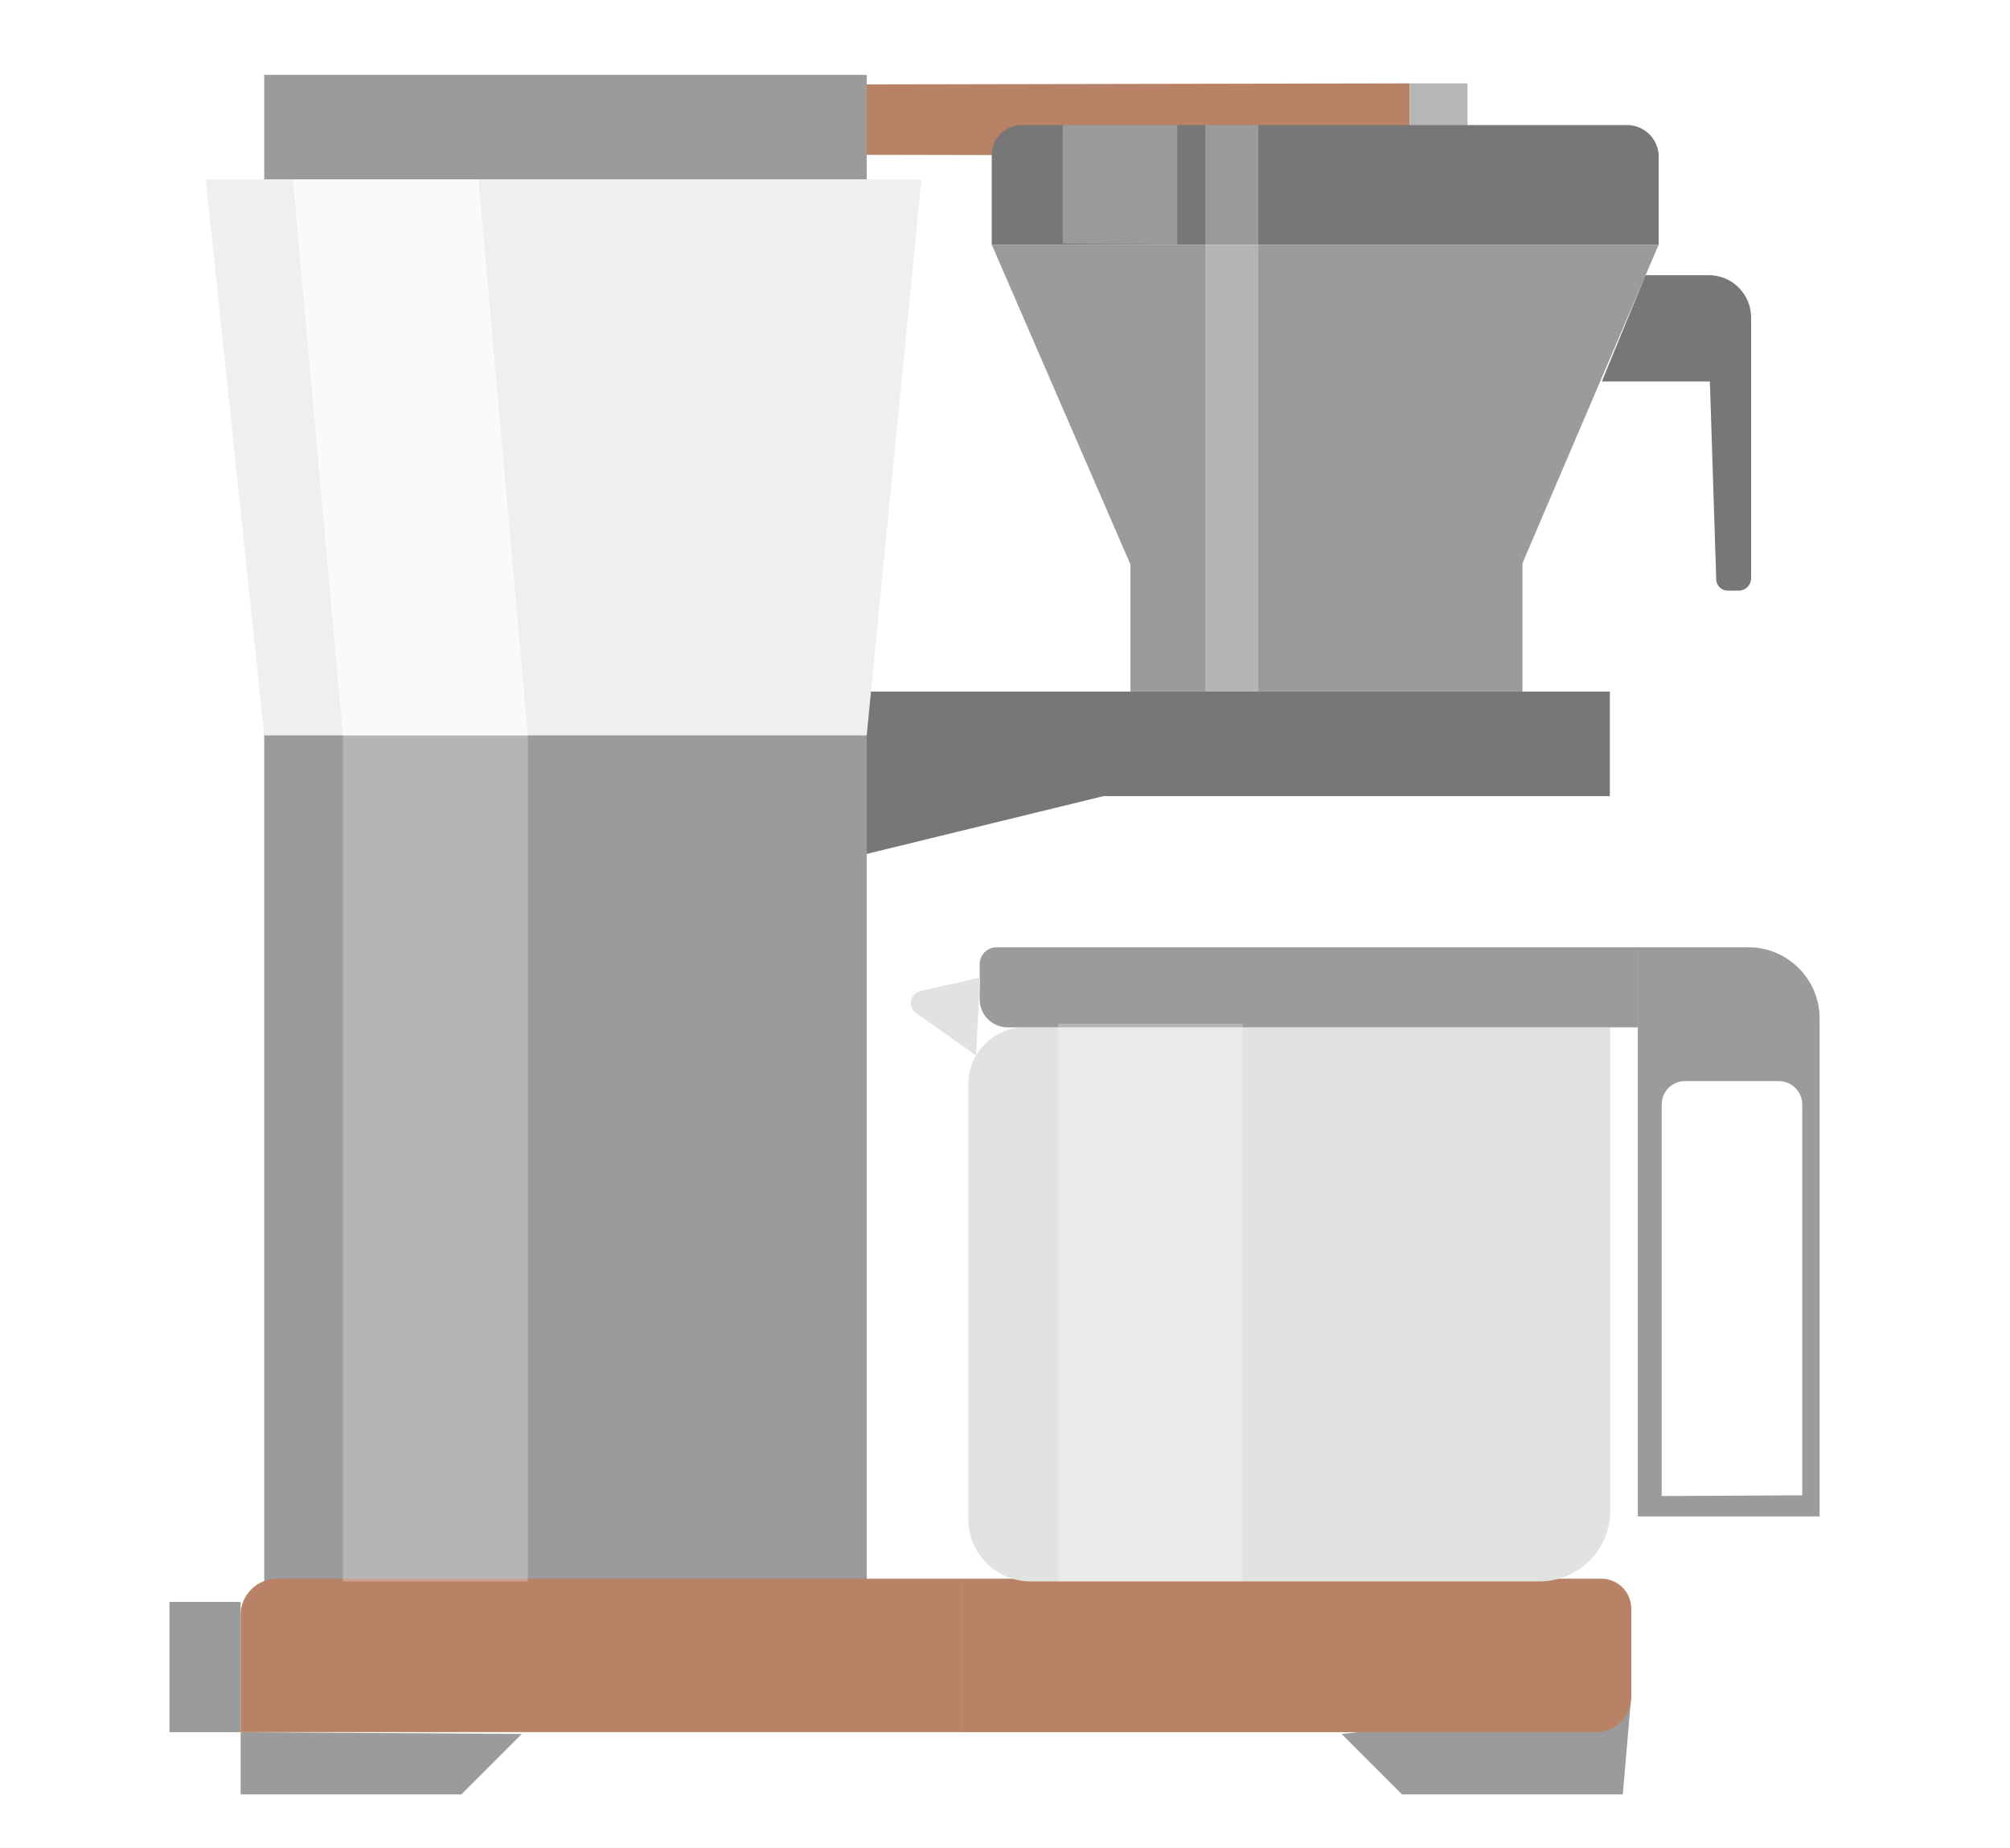
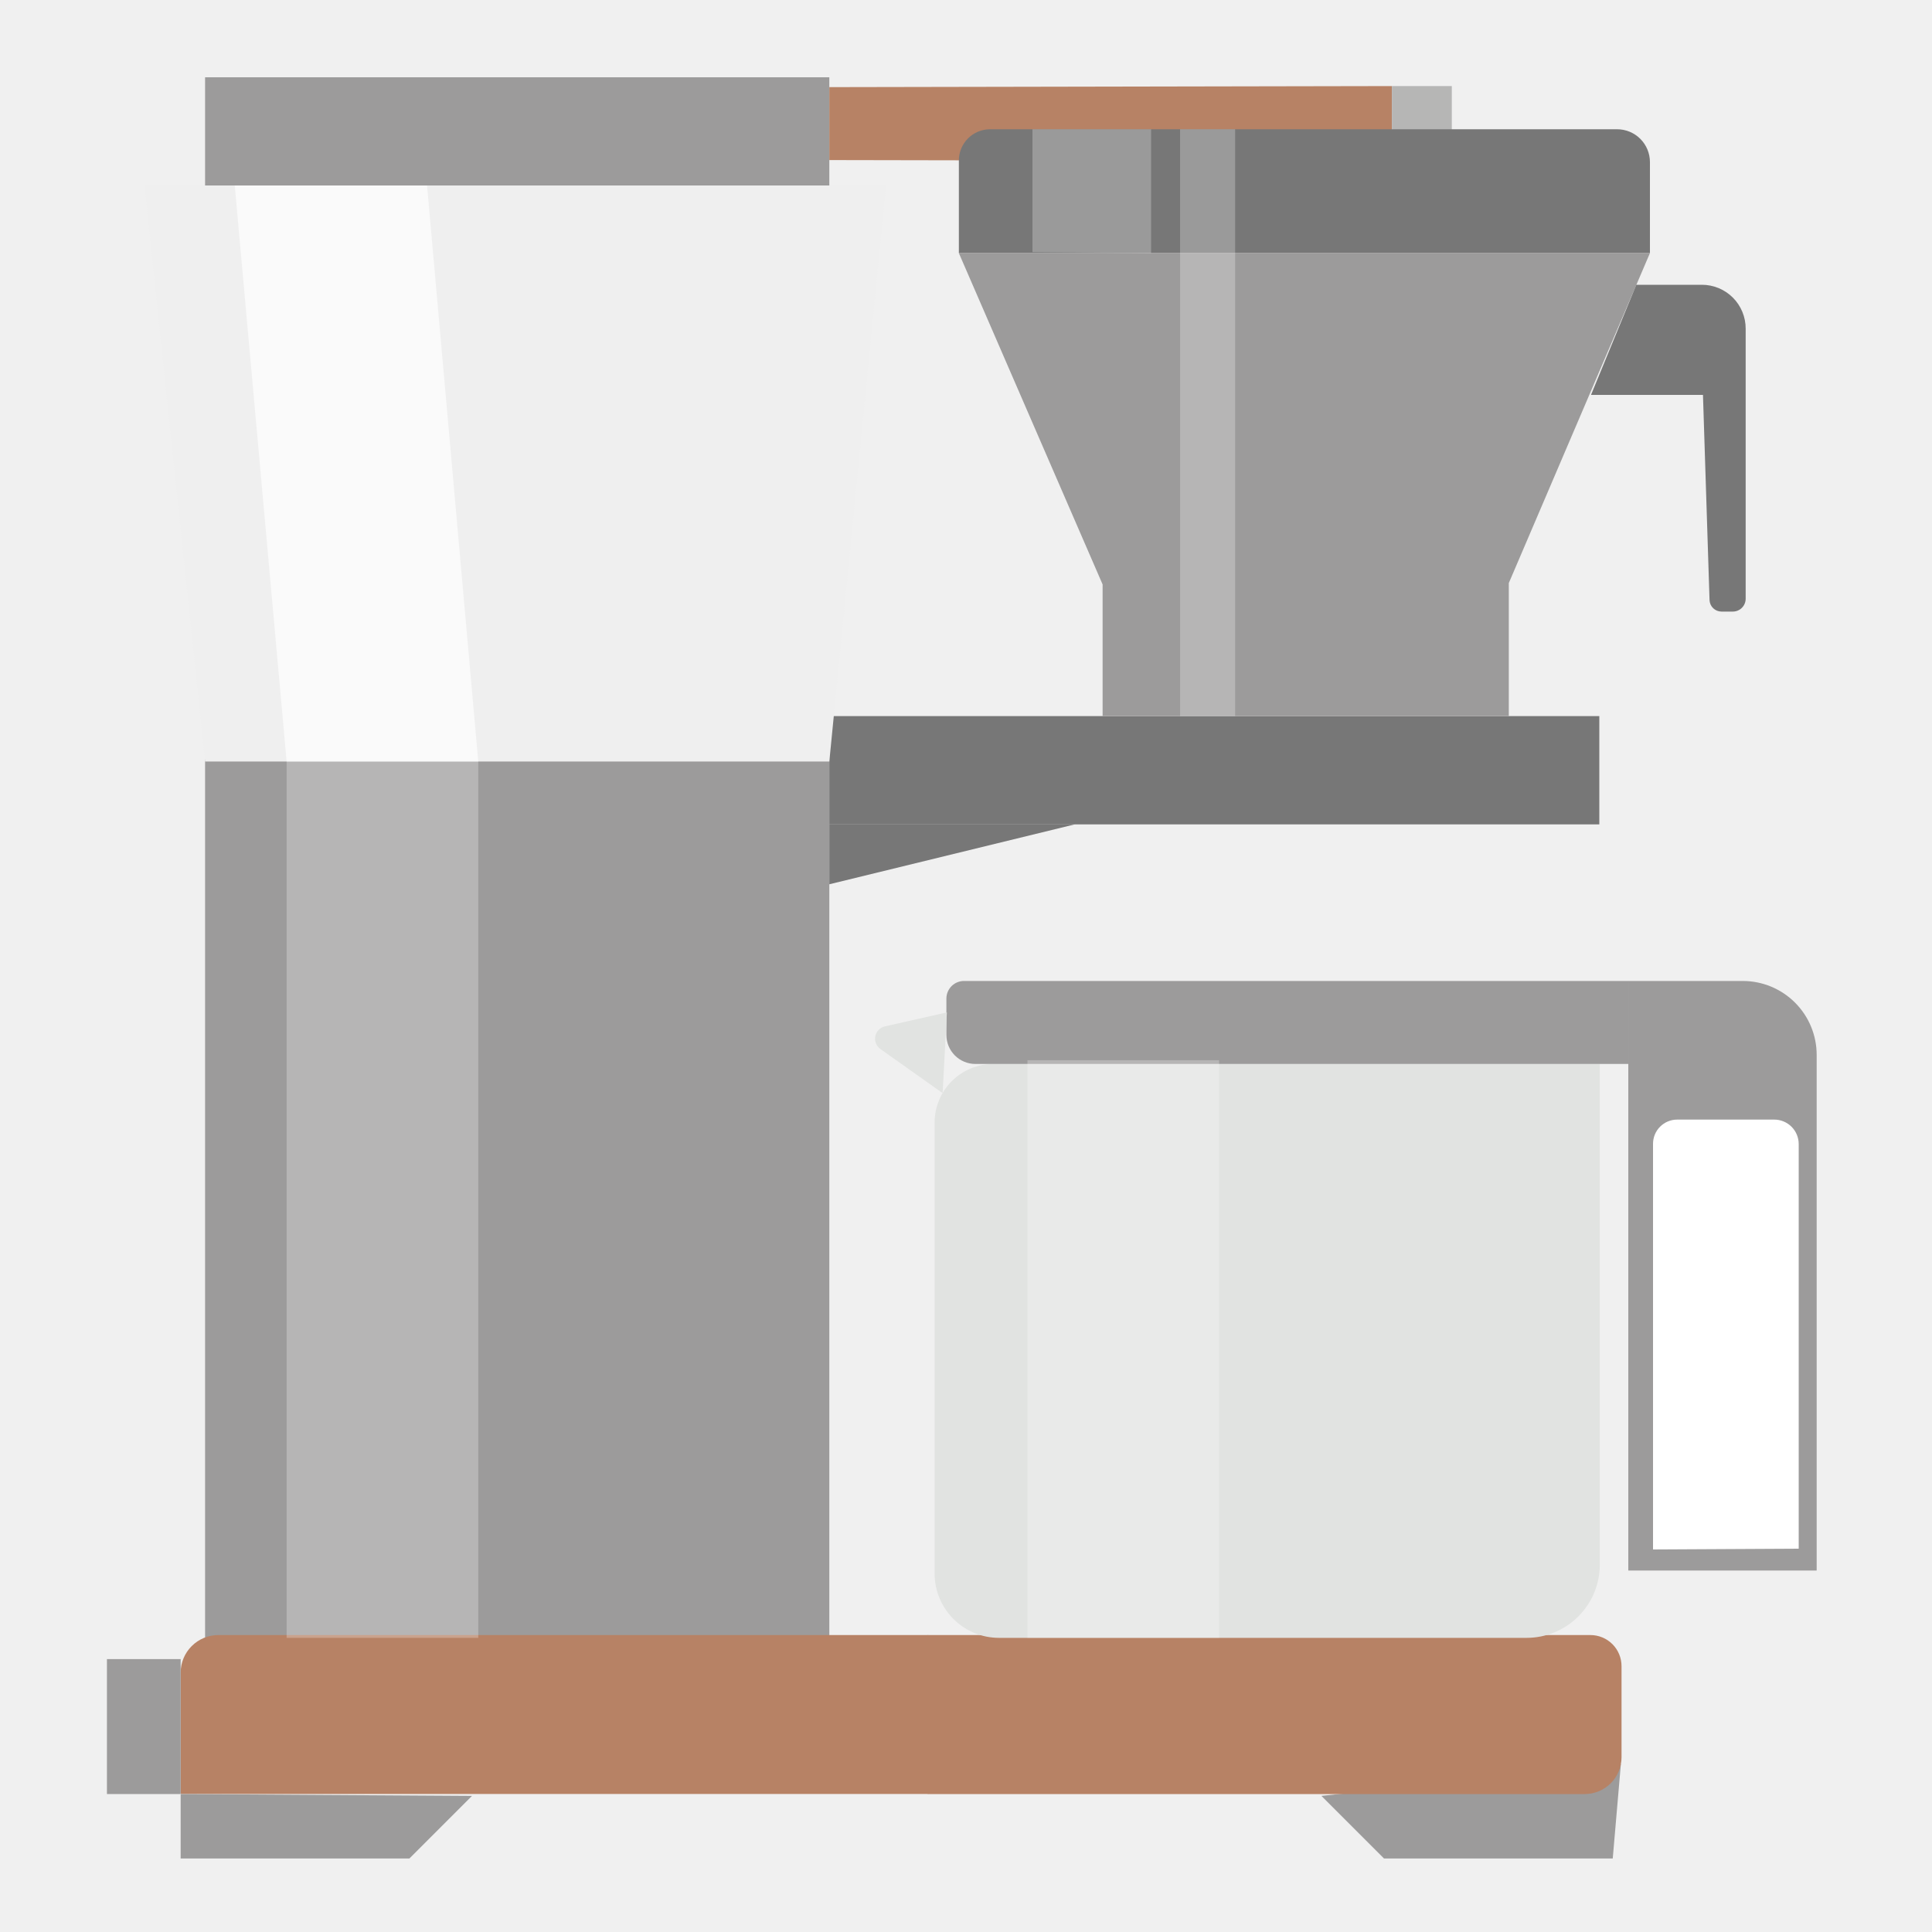
- <svg xmlns="http://www.w3.org/2000/svg" viewBox="0 0 215.59 198.12">
-   <defs>
-     <style>.cls-1,.cls-8,.cls-9{fill:#fff;}.cls-2{fill:#9c9b9b;}.cls-3{fill:#b78265;}.cls-4{fill:#777;}.cls-5{fill:#b6b6b5;}.cls-6{fill:#e1e3e1;}.cls-7{fill:#efefef;}.cls-8{opacity:0.26;}.cls-9{opacity:0.66;}</style>
-   </defs>
-   <g id="Ebene_2" data-name="Ebene 2">
-     <g id="Ebene_1-2" data-name="Ebene 1">
-       <rect class="cls-1" width="215.59" height="198.12" />
-       <rect class="cls-2" x="28.34" y="8.03" width="64.62" height="11.21" />
-       <rect class="cls-2" x="28.34" y="51.92" width="64.62" height="118.51" />
-       <path class="cls-3" d="M29.71,169.29H103.2a0,0,0,0,1,0,0v16.45a0,0,0,0,1,0,0H25.89a.08.08,0,0,1-.08-.08V173.19A3.9,3.9,0,0,1,29.71,169.29Z" />
-       <rect class="cls-2" x="18.18" y="171.78" width="7.63" height="13.97" />
-       <rect class="cls-4" x="92.96" y="74.16" width="79.71" height="11.21" />
-       <polygon class="cls-3" points="151.2 16.71 92.96 16.6 92.96 9.05 151.2 8.94 151.2 16.71" />
-       <rect class="cls-5" x="151.2" y="8.94" width="6.2" height="7.77" />
-       <path class="cls-4" d="M109.61,13.41h64.9a3.4,3.4,0,0,1,3.4,3.4v9.42a0,0,0,0,1,0,0H106.37a0,0,0,0,1,0,0V16.64A3.23,3.23,0,0,1,109.61,13.41Z" />
-       <polyline class="cls-4" points="118.41 85.36 92.96 91.57 92.96 85.36" />
-       <polygon class="cls-2" points="25.81 185.75 25.81 192.42 49.49 192.42 55.97 185.94 25.81 185.75" />
-       <polygon class="cls-2" points="174.9 182.66 174.06 192.42 150.38 192.42 143.9 185.94 174.9 182.66" />
-       <polygon class="cls-2" points="106.37 26.23 121.25 60.53 121.25 74.16 163.3 74.16 163.3 60.39 177.91 26.23 106.37 26.23" />
-       <path class="cls-4" d="M176.5,29.51h6.79a4.53,4.53,0,0,1,4.53,4.54V62a1.33,1.33,0,0,1-1.33,1.34H185.3a1.24,1.24,0,0,1-1.22-1.18l-.68-21.25H171.81" />
-       <path class="cls-3" d="M103.2,169.29h68.55a3.22,3.22,0,0,1,3.22,3.22v9.43a3.81,3.81,0,0,1-3.81,3.81h-68a0,0,0,0,1,0,0V169.29A0,0,0,0,1,103.2,169.29Z" />
-       <path class="cls-6" d="M109.93,110.17h62.79a0,0,0,0,1,0,0V162a7.58,7.58,0,0,1-7.58,7.58H110.52a6.66,6.66,0,0,1-6.66-6.66V116.24A6.07,6.07,0,0,1,109.93,110.17Z" />
-       <path class="cls-2" d="M106.95,101.58h68.72a0,0,0,0,1,0,0v8.59a0,0,0,0,1,0,0H108.08a3,3,0,0,1-3-3V103.4A1.82,1.82,0,0,1,106.95,101.58Z" />
-       <path class="cls-2" d="M175.67,101.58h11.85a7.65,7.65,0,0,1,7.65,7.65v53.38a0,0,0,0,1,0,0H175.67a0,0,0,0,1,0,0v-61A0,0,0,0,1,175.67,101.58Z" />
-       <path class="cls-1" d="M193.31,160.35l-15.08.08v-42a2.5,2.5,0,0,1,2.5-2.5h10.05a2.53,2.53,0,0,1,2.53,2.53Z" />
-       <path class="cls-6" d="M105.13,104.83l-6.42,1.45a1.31,1.31,0,0,0-.47,2.34l6.45,4.57" />
-       <polygon class="cls-7" points="98.83 19.24 22.07 19.24 28.34 78.86 92.96 78.86 98.83 19.24" />
-       <rect class="cls-8" x="36.78" y="78.86" width="19.84" height="90.72" />
-       <rect class="cls-8" x="113.47" y="109.78" width="19.84" height="59.8" />
-       <polygon class="cls-9" points="56.62 78.86 36.78 78.86 31.41 19.24 51.32 19.24 56.62 78.86" />
-       <polygon class="cls-8" points="126.27 26.23 113.99 26.13 113.99 13.41 126.27 13.41 126.27 26.23" />
-       <rect class="cls-8" x="129.27" y="13.41" width="5.7" height="12.72" />
-       <rect class="cls-8" x="129.27" y="26.13" width="5.7" height="48.03" />
-     </g>
-   </g>
+ <svg xmlns="http://www.w3.org/2000/svg" width="200" height="200" viewBox="0 0 200 200" fill="none">
+   <path d="M85.851 8H21.231V19.21H85.851V8Z" fill="#9C9B9B" />
+   <path d="M85.851 51.89H21.231V170.4H85.851V51.89Z" fill="#9C9B9B" />
+   <path d="M22.601 169.26H96.091V185.71H18.781C18.76 185.71 18.74 185.702 18.725 185.687C18.71 185.672 18.701 185.651 18.701 185.63V173.16C18.701 172.126 19.112 171.134 19.844 170.403C20.575 169.671 21.567 169.26 22.601 169.26Z" fill="#B78265" />
+   <path d="M18.701 171.75H11.071V185.72H18.701V171.75Z" fill="#9C9B9B" />
+   <path d="M165.561 74.13H85.851V85.34H165.561V74.13Z" fill="#777777" />
+   <path d="M144.091 16.68L85.851 16.57V9.02L144.091 8.91V16.68Z" fill="#B78265" />
+   <path d="M150.291 8.91H144.091V16.68H150.291V8.91Z" fill="#B6B6B5" />
+   <path d="M102.501 13.38H167.401C168.303 13.38 169.168 13.738 169.806 14.376C170.443 15.014 170.801 15.878 170.801 16.78V26.2H99.261V16.61C99.261 16.185 99.345 15.764 99.508 15.372C99.671 14.979 99.91 14.623 100.211 14.323C100.512 14.023 100.869 13.785 101.262 13.623C101.655 13.461 102.076 13.379 102.501 13.38Z" fill="#777777" />
+   <path d="M111.301 85.33L85.851 91.54V85.33" fill="#777777" />
+   <path d="M18.701 185.72V192.39H42.381L48.861 185.91L18.701 185.72Z" fill="#9C9B9B" />
+   <path d="M167.791 182.63L166.951 192.39H143.271L136.791 185.91L167.791 182.63Z" fill="#9C9B9B" />
+   <path d="M99.261 26.2L114.141 60.5V74.13H156.191V60.36L170.801 26.2H99.261Z" fill="#9C9B9B" />
+   <path d="M169.391 29.48H176.181C176.777 29.48 177.367 29.598 177.917 29.826C178.468 30.054 178.967 30.389 179.388 30.811C179.809 31.232 180.142 31.733 180.369 32.284C180.597 32.834 180.713 33.425 180.711 34.02V61.97C180.713 62.146 180.679 62.32 180.613 62.482C180.547 62.645 180.449 62.793 180.325 62.917C180.202 63.042 180.055 63.141 179.893 63.208C179.731 63.276 179.557 63.31 179.381 63.31H178.191C177.876 63.306 177.575 63.181 177.348 62.962C177.121 62.742 176.987 62.445 176.971 62.13L176.291 40.88H164.701" fill="#777777" />
+   <path d="M96.091 169.26H164.641C165.495 169.26 166.314 169.6 166.918 170.203C167.522 170.807 167.861 171.626 167.861 172.48V181.91C167.861 182.921 167.46 183.89 166.745 184.604C166.031 185.319 165.062 185.72 164.051 185.72H96.051V169.26H96.091Z" fill="#B78265" />
+   <path d="M102.821 110.14H165.611V161.97C165.611 162.966 165.415 163.951 165.034 164.871C164.654 165.791 164.095 166.626 163.391 167.33C162.687 168.034 161.852 168.592 160.932 168.973C160.013 169.354 159.027 169.55 158.031 169.55H103.411C101.645 169.55 99.951 168.848 98.702 167.599C97.453 166.35 96.751 164.656 96.751 162.89V116.21C96.751 114.6 97.391 113.056 98.529 111.918C99.668 110.78 101.212 110.14 102.821 110.14Z" fill="#E1E3E1" />
+   <path d="M99.841 101.55H168.561V110.14H100.971C100.176 110.14 99.413 109.824 98.85 109.262C98.287 108.699 97.971 107.936 97.971 107.14V103.37C97.971 103.127 98.02 102.886 98.115 102.662C98.209 102.438 98.348 102.235 98.522 102.065C98.696 101.896 98.903 101.763 99.13 101.674C99.356 101.586 99.598 101.544 99.841 101.55Z" fill="#9C9B9B" />
+   <path d="M168.561 101.55H180.411C182.44 101.55 184.386 102.356 185.821 103.791C187.255 105.226 188.061 107.171 188.061 109.2V162.58H168.561V101.58V101.55Z" fill="#9C9B9B" />
+   <path d="M186.201 160.32L171.121 160.4V118.4C171.121 117.737 171.385 117.101 171.854 116.632C172.322 116.164 172.958 115.9 173.621 115.9H183.671C184.342 115.9 184.986 116.167 185.46 116.641C185.935 117.116 186.201 117.759 186.201 118.43V160.32Z" fill="white" />
+   <path d="M98.021 104.8L91.601 106.25C91.356 106.307 91.132 106.433 90.957 106.614C90.781 106.794 90.661 107.022 90.612 107.269C90.562 107.516 90.585 107.772 90.677 108.006C90.769 108.24 90.927 108.443 91.131 108.59L97.581 113.16" fill="#E1E3E1" />
+   <path d="M91.721 19.21H14.961L21.231 78.83H85.851L91.721 19.21Z" fill="#EFEFEF" />
+   <path opacity="0.26" d="M49.511 78.83H29.671V169.55H49.511V78.83Z" fill="white" />
+   <path opacity="0.26" d="M126.201 109.75H106.361V169.55H126.201V109.75Z" fill="white" />
+   <path opacity="0.66" d="M49.511 78.83H29.671L24.301 19.21H44.211L49.511 78.83Z" fill="white" />
+   <path opacity="0.26" d="M119.161 26.2L106.881 26.1V13.38H119.161V26.2Z" fill="white" />
+   <path opacity="0.26" d="M127.861 13.38H122.161V26.1H127.861V13.38Z" fill="white" />
+   <path opacity="0.26" d="M127.861 26.1H122.161V74.13H127.861V26.1Z" fill="white" />
</svg>
